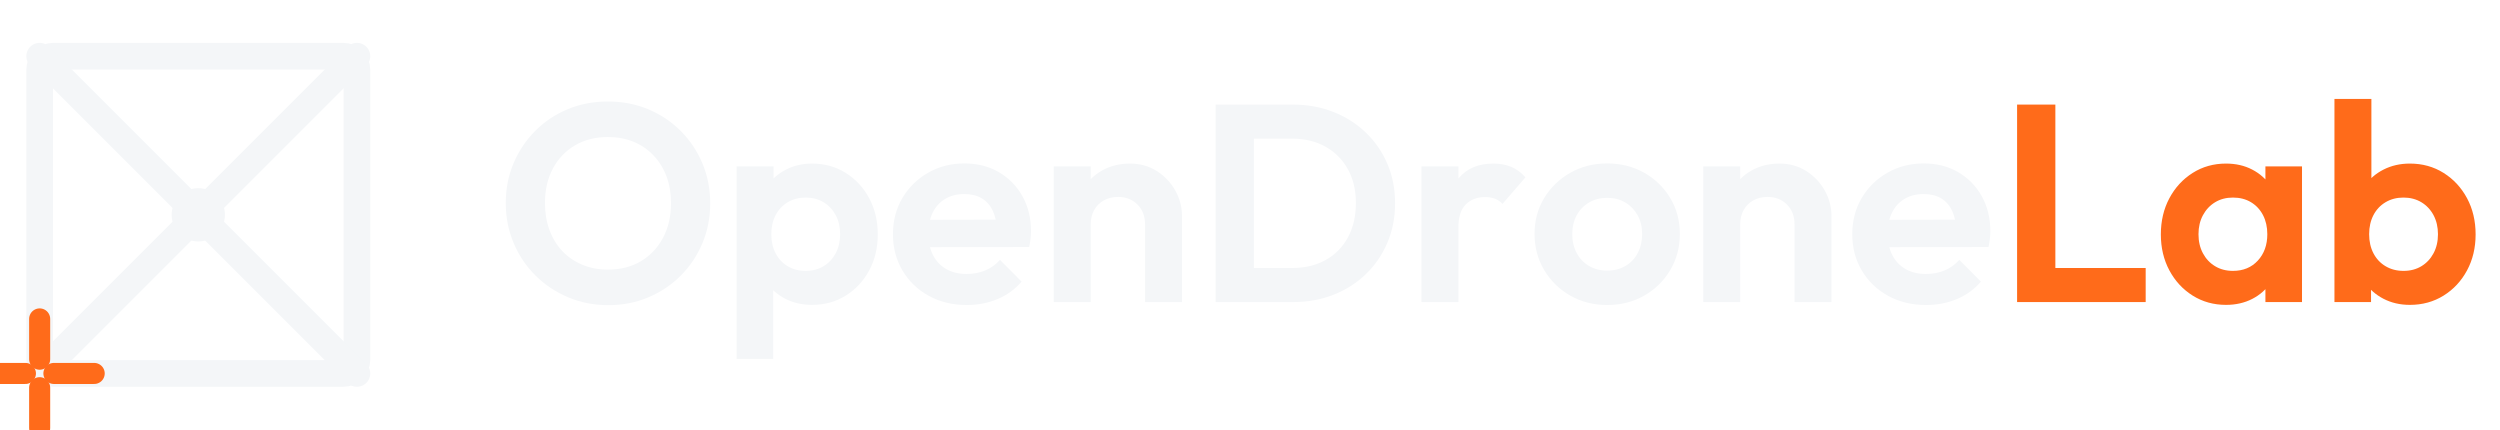
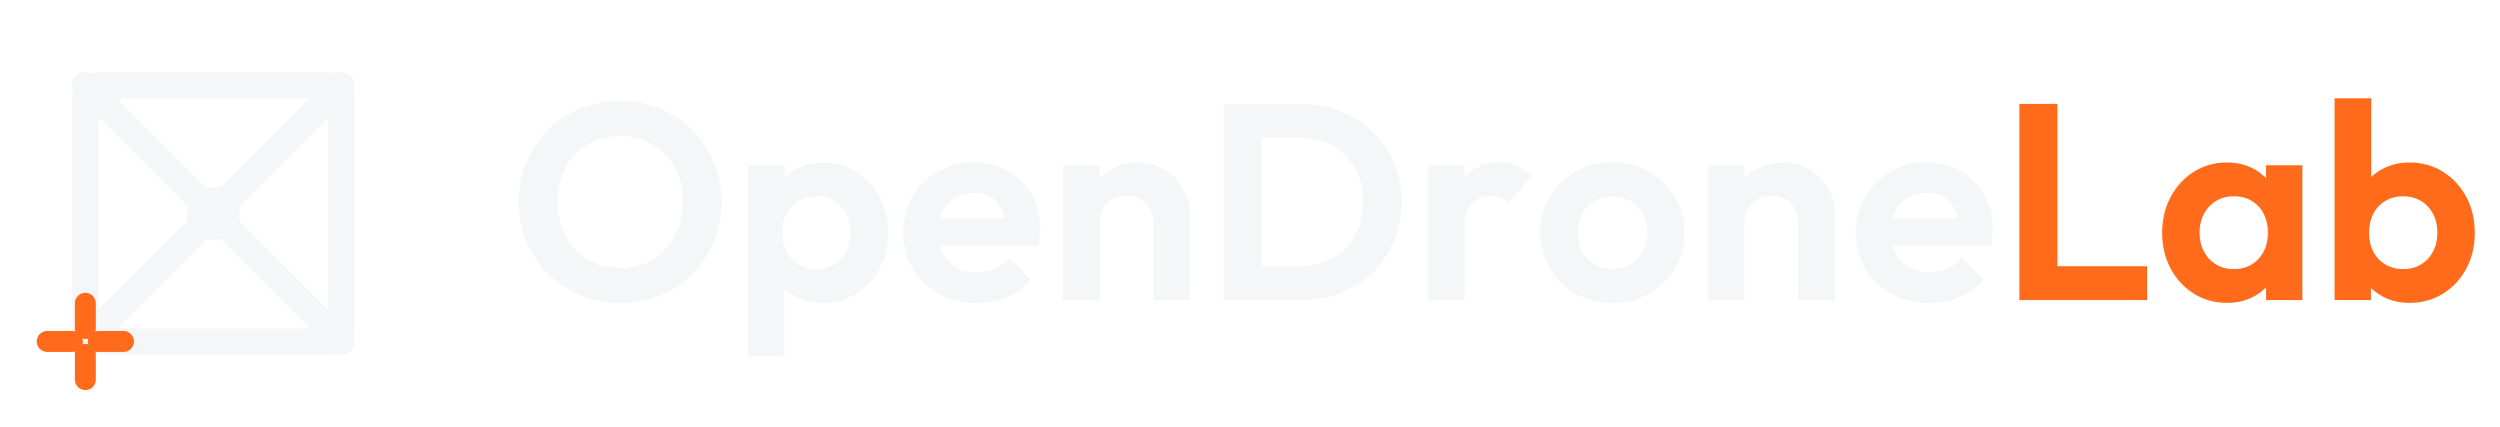
- <svg xmlns="http://www.w3.org/2000/svg" role="img" aria-label="OpenDroneLab" viewBox="0 0 302.584 52.000" width="302.584" height="52.000">
-   <g transform="translate(0.000 2.000) scale(1.5)">
-     <rect x="3.2" y="3.2" width="25.6" height="25.6" fill="none" stroke="#F4F6F8" stroke-width="2.15" rx="1.1" />
-     <line x1="16.0" y1="16.0" x2="3.2" y2="3.2" stroke="#F4F6F8" stroke-width="2.15" stroke-linecap="round" />
-     <line x1="16.0" y1="16.0" x2="28.8" y2="3.2" stroke="#F4F6F8" stroke-width="2.15" stroke-linecap="round" />
-     <line x1="16.0" y1="16.0" x2="3.2" y2="28.8" stroke="#F4F6F8" stroke-width="2.15" stroke-linecap="round" />
-     <line x1="16.0" y1="16.0" x2="28.8" y2="28.8" stroke="#F4F6F8" stroke-width="2.15" stroke-linecap="round" />
+ <svg xmlns="http://www.w3.org/2000/svg" role="img" aria-label="OpenDroneLab" viewBox="0 0 304.584 52.000" width="304.584" height="52.000">
+   <g transform="translate(2.000 2.000) scale(1.5)">
+     <rect x="5.600" y="5.600" width="20.800" height="20.800" fill="none" stroke="#F4F6F8" stroke-width="2.15" rx="1.1" />
+     <line x1="16.0" y1="16.0" x2="5.600" y2="5.600" stroke="#F4F6F8" stroke-width="2.15" stroke-linecap="round" />
+     <line x1="16.0" y1="16.0" x2="26.400" y2="5.600" stroke="#F4F6F8" stroke-width="2.15" stroke-linecap="round" />
+     <line x1="16.0" y1="16.0" x2="5.600" y2="26.400" stroke="#F4F6F8" stroke-width="2.15" stroke-linecap="round" />
+     <line x1="16.0" y1="16.0" x2="26.400" y2="26.400" stroke="#F4F6F8" stroke-width="2.15" stroke-linecap="round" />
    <circle cx="16.0" cy="16.0" r="2.15" fill="#F4F6F8" />
    <g stroke="#FF6B1A" stroke-width="1.7" stroke-linecap="round" fill="none">
-       <line x1="-1.2" y1="28.8" x2="2.05" y2="28.8" />
-       <line x1="4.35" y1="28.8" x2="7.6" y2="28.8" />
-       <line x1="3.2" y1="24.4" x2="3.2" y2="27.65" />
-       <line x1="3.2" y1="29.95" x2="3.2" y2="33.2" />
+       <line x1="2.500" y1="26.400" x2="4.550" y2="26.400" />
+       <line x1="6.650" y1="26.400" x2="8.700" y2="26.400" />
+       <line x1="5.600" y1="23.300" x2="5.600" y2="25.350" />
+       <line x1="5.600" y1="27.450" x2="5.600" y2="29.500" />
    </g>
  </g>
-   <path fill="#F4F6F8" transform="translate(60.000 36.560) scale(0.034 -0.034)" d="M401.25 -11Q324 -11 257.625 17.0Q191.25 45 141.375 94.625Q91.5 144.25 63.625 210.375Q35.75 276.5 35.75 352.5Q35.75 428.75 63.5 494.25Q91.25 559.75 140.625 609.375Q190 659 256.0 686.5Q322 714 399.25 714Q476.5 714 542.5 686.5Q608.5 659 658.25 609.375Q708 559.75 735.75 493.75Q763.5 427.75 763.5 351.5Q763.5 275.5 735.75 209.5Q708 143.5 658.625 94.125Q609.25 44.75 543.375 16.875Q477.5 -11 401.25 -11ZM399.25 115.5Q466.5 115.5 516.875 145.5Q567.25 175.5 595.625 228.875Q624 282.25 624 352.5Q624 404.75 607.75 447.75Q591.5 490.75 561.5 522.25Q531.5 553.75 490.5 570.625Q449.5 587.5 399.25 587.5Q332.75 587.5 282.375 558.0Q232 528.5 203.625 475.625Q175.25 422.75 175.25 352.5Q175.25 300 191.5 256.125Q207.75 212.25 237.375 181.125Q267 150 308.375 132.75Q349.75 115.5 399.25 115.5Z" />
-   <path fill="#F4F6F8" transform="translate(87.200 36.560) scale(0.034 -0.034)" d="M326 -10Q273.75 -10 231.75 11.25Q189.75 32.5 164.625 69.75Q139.5 107 137.5 154.5V326Q139.5 373.5 165.0 411.375Q190.5 449.25 232.475 471.125Q274.449 493 326 493Q393 493 446.0 459.75Q499 426.5 529.5 369.625Q560 312.75 560 240.75Q560 169.5 529.5 112.75Q499 56 446.0 23.0Q393 -10 326 -10ZM57.5 -202.5V483H189V356.115L166.75 238.5L187.75 121.5V-202.5ZM303.142 111Q339.344 111 366.922 127.625Q394.5 144.25 410.25 173.767Q426 203.284 426 241.592Q426 280 410.25 309.375Q394.5 338.75 366.983 355.375Q339.466 372 303.483 372Q267.5 372 239.627 355.455Q211.754 338.909 196.377 309.462Q181 280.014 181 241.533Q181 203.25 196.25 173.75Q211.5 144.25 239.375 127.625Q267.25 111 303.142 111Z" />
-   <path fill="#F4F6F8" transform="translate(107.192 36.560) scale(0.034 -0.034)" d="M288.75 -10.5Q213.25 -10.5 153.875 22.0Q94.5 54.5 60.25 111.875Q26 169.25 26 241.5Q26 313.5 59.625 370.375Q93.25 427.25 151.125 460.375Q209 493.5 280.25 493.5Q349.75 493.5 403.125 462.375Q456.5 431.25 487.0 376.75Q517.5 322.25 517.5 252.5Q517.5 239.75 516.0 226.25Q514.5 212.75 511 196L104.5 195.25V292.75L450 293.5L396.5 253.25Q395 296.25 381.375 325.125Q367.75 354 342.375 369.25Q317 384.5 279.75 384.5Q240.75 384.5 212.0 367.25Q183.25 350 167.625 318.625Q152 287.25 152 243.5Q152 199.5 168.625 167.125Q185.25 134.75 216.0 117.375Q246.75 100 288 100Q324.5 100 354.75 112.625Q385 125.25 407 150.25L484 72.75Q448.5 31.5 398.0 10.5Q347.5 -10.5 288.75 -10.5Z" />
-   <path fill="#F4F6F8" transform="translate(125.586 36.560) scale(0.034 -0.034)" d="M382.5 0V276.75Q382.5 320 355.5 347.125Q328.5 374.25 286.434 374.25Q257.809 374.25 235.779 362.0Q213.75 349.75 201.375 327.625Q189 305.5 189 276.75L137.75 303.25Q137.75 359.5 162.375 402.125Q187 444.75 230.422 468.875Q273.844 493 328.797 493Q382.25 493 424.125 466.5Q466 440 490.0 397.25Q514 354.5 514 306V0ZM57.5 0V483H189V0Z" />
-   <path fill="#F4F6F8" transform="translate(144.694 36.560) scale(0.034 -0.034)" d="M164.5 0V121.25H344Q412 121.25 463.125 149.625Q514.25 178 542.625 230.125Q571 282.25 571 352.5Q571 422 542.125 473.5Q513.25 525 462.25 553.375Q411.25 581.75 344 581.75H162V703H346.25Q424.25 703 490.625 676.875Q557 650.75 606.375 603.375Q655.75 556 683.125 492.0Q710.5 428 710.5 351.5Q710.5 275.75 683.125 211.375Q655.75 147 606.75 99.625Q557.75 52.25 491.5 26.125Q425.25 0 348.25 0ZM71.75 0V703H208V0Z" />
-   <path fill="#F4F6F8" transform="translate(170.092 36.560) scale(0.034 -0.034)" d="M57.5 0V483H189V0ZM189 266.75 137.75 301.25Q147.25 389.5 190.248 441.25Q233.247 493 313.75 493Q349.25 493 377.125 481.25Q405 469.5 427.5 444L346 349.5Q334.5 362 319.097 367.875Q303.694 373.75 283.5 373.75Q241.5 373.75 215.25 347.563Q189 321.376 189 266.75Z" />
-   <path fill="#F4F6F8" transform="translate(184.848 36.560) scale(0.034 -0.034)" d="M284.5 -10.5Q211.75 -10.5 153.125 23.0Q94.5 56.5 60.25 114.0Q26 171.5 26 242.5Q26 313.5 60.125 370.0Q94.25 426.5 152.875 460.0Q211.5 493.5 284.25 493.5Q357.75 493.5 416.25 460.375Q474.75 427.25 509.0 370.375Q543.25 313.5 543.25 242.5Q543.25 171.5 509.125 114.0Q475 56.5 416.5 23.0Q358 -10.5 284.5 -10.5ZM284.25 112Q321.25 112 349.5 128.5Q377.75 145 393.375 174.625Q409 204.25 409 242.25Q409 280.25 392.875 309.125Q376.75 338 349.0 354.5Q321.25 371 284.25 371Q248.25 371 220.0 354.375Q191.75 337.75 176.0 308.875Q160.25 280 160.25 242Q160.25 204.25 176.0 174.625Q191.75 145 220.0 128.5Q248.25 112 284.25 112Z" />
-   <path fill="#F4F6F8" transform="translate(204.194 36.560) scale(0.034 -0.034)" d="M382.5 0V276.75Q382.5 320 355.5 347.125Q328.5 374.25 286.434 374.25Q257.809 374.25 235.779 362.0Q213.75 349.75 201.375 327.625Q189 305.5 189 276.75L137.75 303.25Q137.75 359.5 162.375 402.125Q187 444.75 230.422 468.875Q273.844 493 328.797 493Q382.25 493 424.125 466.5Q466 440 490.0 397.25Q514 354.5 514 306V0ZM57.5 0V483H189V0Z" />
-   <path fill="#F4F6F8" transform="translate(223.302 36.560) scale(0.034 -0.034)" d="M288.75 -10.5Q213.25 -10.5 153.875 22.0Q94.5 54.5 60.25 111.875Q26 169.25 26 241.5Q26 313.5 59.625 370.375Q93.25 427.25 151.125 460.375Q209 493.5 280.25 493.5Q349.75 493.5 403.125 462.375Q456.5 431.25 487.0 376.75Q517.5 322.25 517.5 252.5Q517.5 239.75 516.0 226.25Q514.5 212.75 511 196L104.5 195.25V292.75L450 293.5L396.5 253.25Q395 296.25 381.375 325.125Q367.75 354 342.375 369.25Q317 384.5 279.75 384.5Q240.75 384.5 212.0 367.25Q183.25 350 167.625 318.625Q152 287.25 152 243.5Q152 199.5 168.625 167.125Q185.25 134.75 216.0 117.375Q246.75 100 288 100Q324.5 100 354.75 112.625Q385 125.25 407 150.25L484 72.75Q448.5 31.5 398.0 10.5Q347.5 -10.5 288.75 -10.5Z" />
-   <path fill="#FF6B1A" transform="translate(241.696 36.560) scale(0.034 -0.034)" d="M71.75 0V703H208V0ZM171.75 0V121.25H529.5V0Z" />
-   <path fill="#FF6B1A" transform="translate(260.600 36.560) scale(0.034 -0.034)" d="M259.5 -10Q193.5 -10 140.875 23.0Q88.25 56 57.875 112.75Q27.5 169.5 27.5 240.75Q27.5 312.75 57.875 369.625Q88.25 426.5 140.875 459.75Q193.5 493 259.5 493Q311.5 493 352.5 471.75Q393.5 450.5 418.375 413.25Q443.25 376 445 328.5V154.5Q443.25 107 418.75 69.75Q394.25 32.5 352.875 11.25Q311.5 -10 259.5 -10ZM284 111Q339 111 372.75 147.625Q406.5 184.25 406.5 241.5Q406.5 280 391.25 309.375Q376 338.75 348.5 355.375Q321 372 284.25 372Q248.25 372 220.75 355.375Q193.25 338.75 177.375 309.25Q161.5 279.75 161.5 241.5Q161.5 203.25 177.25 173.75Q193 144.25 220.625 127.625Q248.25 111 284 111ZM399.75 0V129.75L420.75 247.5L399.75 364.25V483H530V0Z" />
-   <path fill="#FF6B1A" transform="translate(280.592 36.560) scale(0.034 -0.034)" d="M326 -10Q273.75 -10 231.75 11.875Q189.75 33.75 164.625 71.625Q139.5 109.5 137.5 157V328.5Q139.5 376 165.0 413.25Q190.5 450.5 232.5 471.75Q274.5 493 326 493Q393 493 446.0 459.75Q499 426.5 529.5 369.625Q560 312.75 560 240.75Q560 169.5 529.5 112.75Q499 56 446.0 23.0Q393 -10 326 -10ZM57.5 0V723H189V364.25L166.75 247.5L187.75 129.75V0ZM303.5 111Q339.5 111 367.0 127.625Q394.5 144.25 410.25 173.75Q426 203.25 426 241.5Q426 279.75 410.25 309.25Q394.5 338.75 366.875 355.375Q339.25 372 303.25 372Q267.25 372 239.375 355.375Q211.5 338.75 196.25 309.375Q181 280 181 241.5Q181 203 196.375 173.5Q211.75 144 239.625 127.5Q267.5 111 303.5 111Z" />
+   <path fill="#F4F6F8" transform="translate(62.000 36.560) scale(0.034 -0.034)" d="M401.25 -11Q324 -11 257.625 17.0Q191.25 45 141.375 94.625Q91.5 144.25 63.625 210.375Q35.75 276.5 35.75 352.5Q35.75 428.75 63.5 494.25Q91.25 559.75 140.625 609.375Q190 659 256.0 686.5Q322 714 399.25 714Q476.5 714 542.5 686.5Q608.5 659 658.25 609.375Q708 559.75 735.75 493.75Q763.5 427.75 763.5 351.5Q763.5 275.5 735.75 209.5Q708 143.5 658.625 94.125Q609.25 44.75 543.375 16.875Q477.5 -11 401.25 -11ZM399.25 115.5Q466.5 115.5 516.875 145.5Q567.25 175.5 595.625 228.875Q624 282.25 624 352.5Q624 404.75 607.75 447.75Q591.5 490.75 561.5 522.25Q531.5 553.75 490.5 570.625Q449.5 587.5 399.25 587.5Q332.75 587.5 282.375 558.0Q232 528.5 203.625 475.625Q175.25 422.75 175.25 352.5Q175.25 300 191.5 256.125Q207.75 212.25 237.375 181.125Q267 150 308.375 132.75Q349.75 115.5 399.25 115.5Z" />
+   <path fill="#F4F6F8" transform="translate(89.200 36.560) scale(0.034 -0.034)" d="M326 -10Q273.75 -10 231.75 11.25Q189.75 32.5 164.625 69.75Q139.5 107 137.5 154.5V326Q139.5 373.5 165.0 411.375Q190.5 449.25 232.475 471.125Q274.449 493 326 493Q393 493 446.0 459.75Q499 426.5 529.5 369.625Q560 312.75 560 240.75Q560 169.5 529.5 112.75Q499 56 446.0 23.0Q393 -10 326 -10ZM57.5 -202.5V483H189V356.115L166.75 238.5L187.75 121.5V-202.5ZM303.142 111Q339.344 111 366.922 127.625Q394.5 144.25 410.25 173.767Q426 203.284 426 241.592Q426 280 410.25 309.375Q394.5 338.75 366.983 355.375Q339.466 372 303.483 372Q267.5 372 239.627 355.455Q211.754 338.909 196.377 309.462Q181 280.014 181 241.533Q181 203.25 196.25 173.75Q211.5 144.25 239.375 127.625Q267.25 111 303.142 111Z" />
+   <path fill="#F4F6F8" transform="translate(109.192 36.560) scale(0.034 -0.034)" d="M288.75 -10.5Q213.25 -10.5 153.875 22.0Q94.5 54.5 60.25 111.875Q26 169.25 26 241.5Q26 313.5 59.625 370.375Q93.25 427.25 151.125 460.375Q209 493.5 280.25 493.5Q349.75 493.5 403.125 462.375Q456.5 431.25 487.0 376.75Q517.5 322.25 517.5 252.5Q517.5 239.75 516.0 226.25Q514.5 212.75 511 196L104.5 195.25V292.75L450 293.5L396.5 253.25Q395 296.25 381.375 325.125Q367.75 354 342.375 369.25Q317 384.5 279.75 384.5Q240.75 384.5 212.0 367.25Q183.25 350 167.625 318.625Q152 287.25 152 243.5Q152 199.5 168.625 167.125Q185.25 134.75 216.0 117.375Q246.75 100 288 100Q324.5 100 354.75 112.625Q385 125.25 407 150.25L484 72.75Q448.5 31.5 398.0 10.5Q347.5 -10.5 288.75 -10.5Z" />
+   <path fill="#F4F6F8" transform="translate(127.586 36.560) scale(0.034 -0.034)" d="M382.5 0V276.75Q382.5 320 355.5 347.125Q328.5 374.25 286.434 374.25Q257.809 374.25 235.779 362.0Q213.75 349.75 201.375 327.625Q189 305.5 189 276.75L137.75 303.25Q137.75 359.5 162.375 402.125Q187 444.75 230.422 468.875Q273.844 493 328.797 493Q382.25 493 424.125 466.5Q466 440 490.0 397.25Q514 354.5 514 306V0ZM57.5 0V483H189V0Z" />
+   <path fill="#F4F6F8" transform="translate(146.694 36.560) scale(0.034 -0.034)" d="M164.5 0V121.25H344Q412 121.25 463.125 149.625Q514.25 178 542.625 230.125Q571 282.25 571 352.5Q571 422 542.125 473.5Q513.25 525 462.25 553.375Q411.25 581.75 344 581.75H162V703H346.25Q424.25 703 490.625 676.875Q557 650.75 606.375 603.375Q655.75 556 683.125 492.0Q710.5 428 710.5 351.5Q710.5 275.75 683.125 211.375Q655.75 147 606.75 99.625Q557.75 52.25 491.5 26.125Q425.25 0 348.25 0ZM71.75 0V703H208V0Z" />
+   <path fill="#F4F6F8" transform="translate(172.092 36.560) scale(0.034 -0.034)" d="M57.5 0V483H189V0ZM189 266.75 137.75 301.25Q147.25 389.5 190.248 441.25Q233.247 493 313.75 493Q349.25 493 377.125 481.25Q405 469.5 427.5 444L346 349.5Q334.5 362 319.097 367.875Q303.694 373.75 283.5 373.75Q241.5 373.75 215.25 347.563Q189 321.376 189 266.75Z" />
+   <path fill="#F4F6F8" transform="translate(186.848 36.560) scale(0.034 -0.034)" d="M284.5 -10.5Q211.75 -10.5 153.125 23.0Q94.5 56.5 60.25 114.0Q26 171.5 26 242.5Q26 313.5 60.125 370.0Q94.25 426.5 152.875 460.0Q211.5 493.5 284.25 493.5Q357.75 493.5 416.25 460.375Q474.75 427.25 509.0 370.375Q543.25 313.5 543.25 242.5Q543.25 171.5 509.125 114.0Q475 56.5 416.5 23.0Q358 -10.5 284.5 -10.5ZM284.25 112Q321.25 112 349.5 128.5Q377.75 145 393.375 174.625Q409 204.25 409 242.25Q409 280.25 392.875 309.125Q376.75 338 349.0 354.5Q321.25 371 284.25 371Q248.25 371 220.0 354.375Q191.75 337.75 176.0 308.875Q160.25 280 160.25 242Q160.25 204.25 176.0 174.625Q191.75 145 220.0 128.5Q248.25 112 284.25 112Z" />
+   <path fill="#F4F6F8" transform="translate(206.194 36.560) scale(0.034 -0.034)" d="M382.5 0V276.75Q382.5 320 355.5 347.125Q328.5 374.25 286.434 374.25Q257.809 374.25 235.779 362.0Q213.75 349.75 201.375 327.625Q189 305.5 189 276.75L137.75 303.25Q137.75 359.5 162.375 402.125Q187 444.75 230.422 468.875Q273.844 493 328.797 493Q382.25 493 424.125 466.5Q466 440 490.0 397.25Q514 354.5 514 306V0ZM57.5 0V483H189V0Z" />
+   <path fill="#F4F6F8" transform="translate(225.302 36.560) scale(0.034 -0.034)" d="M288.75 -10.5Q213.25 -10.5 153.875 22.0Q94.5 54.5 60.25 111.875Q26 169.25 26 241.5Q26 313.5 59.625 370.375Q93.25 427.25 151.125 460.375Q209 493.5 280.25 493.5Q349.75 493.5 403.125 462.375Q456.5 431.25 487.0 376.75Q517.5 322.25 517.5 252.5Q517.5 239.75 516.0 226.25Q514.5 212.75 511 196L104.5 195.25V292.75L450 293.5L396.5 253.25Q395 296.25 381.375 325.125Q367.75 354 342.375 369.25Q317 384.5 279.75 384.5Q240.75 384.5 212.0 367.25Q183.25 350 167.625 318.625Q152 287.25 152 243.5Q152 199.5 168.625 167.125Q185.25 134.75 216.0 117.375Q246.75 100 288 100Q324.5 100 354.75 112.625Q385 125.25 407 150.25L484 72.75Q448.5 31.5 398.0 10.5Q347.5 -10.5 288.75 -10.5Z" />
+   <path fill="#FF6B1A" transform="translate(243.696 36.560) scale(0.034 -0.034)" d="M71.75 0V703H208V0ZM171.75 0V121.25H529.5V0Z" />
+   <path fill="#FF6B1A" transform="translate(262.600 36.560) scale(0.034 -0.034)" d="M259.5 -10Q193.5 -10 140.875 23.0Q88.25 56 57.875 112.75Q27.5 169.5 27.5 240.75Q27.5 312.75 57.875 369.625Q88.25 426.5 140.875 459.75Q193.5 493 259.5 493Q311.5 493 352.5 471.75Q393.5 450.5 418.375 413.25Q443.25 376 445 328.5V154.5Q443.25 107 418.75 69.75Q394.25 32.5 352.875 11.25Q311.5 -10 259.5 -10ZM284 111Q339 111 372.75 147.625Q406.5 184.25 406.5 241.5Q406.5 280 391.25 309.375Q376 338.75 348.5 355.375Q321 372 284.25 372Q248.25 372 220.75 355.375Q193.25 338.75 177.375 309.25Q161.5 279.75 161.5 241.5Q161.5 203.25 177.25 173.75Q193 144.25 220.625 127.625Q248.25 111 284 111ZM399.75 0V129.75L420.75 247.5L399.75 364.25V483H530V0Z" />
+   <path fill="#FF6B1A" transform="translate(282.592 36.560) scale(0.034 -0.034)" d="M326 -10Q273.75 -10 231.75 11.875Q189.75 33.75 164.625 71.625Q139.5 109.5 137.5 157V328.5Q139.5 376 165.0 413.25Q190.5 450.5 232.5 471.75Q274.5 493 326 493Q393 493 446.0 459.75Q499 426.5 529.5 369.625Q560 312.75 560 240.75Q560 169.5 529.5 112.75Q499 56 446.0 23.0Q393 -10 326 -10ZM57.5 0V723H189V364.25L166.75 247.5L187.75 129.75V0ZM303.5 111Q339.5 111 367.0 127.625Q394.5 144.25 410.25 173.75Q426 203.25 426 241.5Q426 279.75 410.25 309.25Q394.5 338.75 366.875 355.375Q339.25 372 303.25 372Q267.25 372 239.375 355.375Q211.5 338.75 196.25 309.375Q181 280 181 241.5Q181 203 196.375 173.5Q211.75 144 239.625 127.5Q267.5 111 303.5 111Z" />
</svg>
